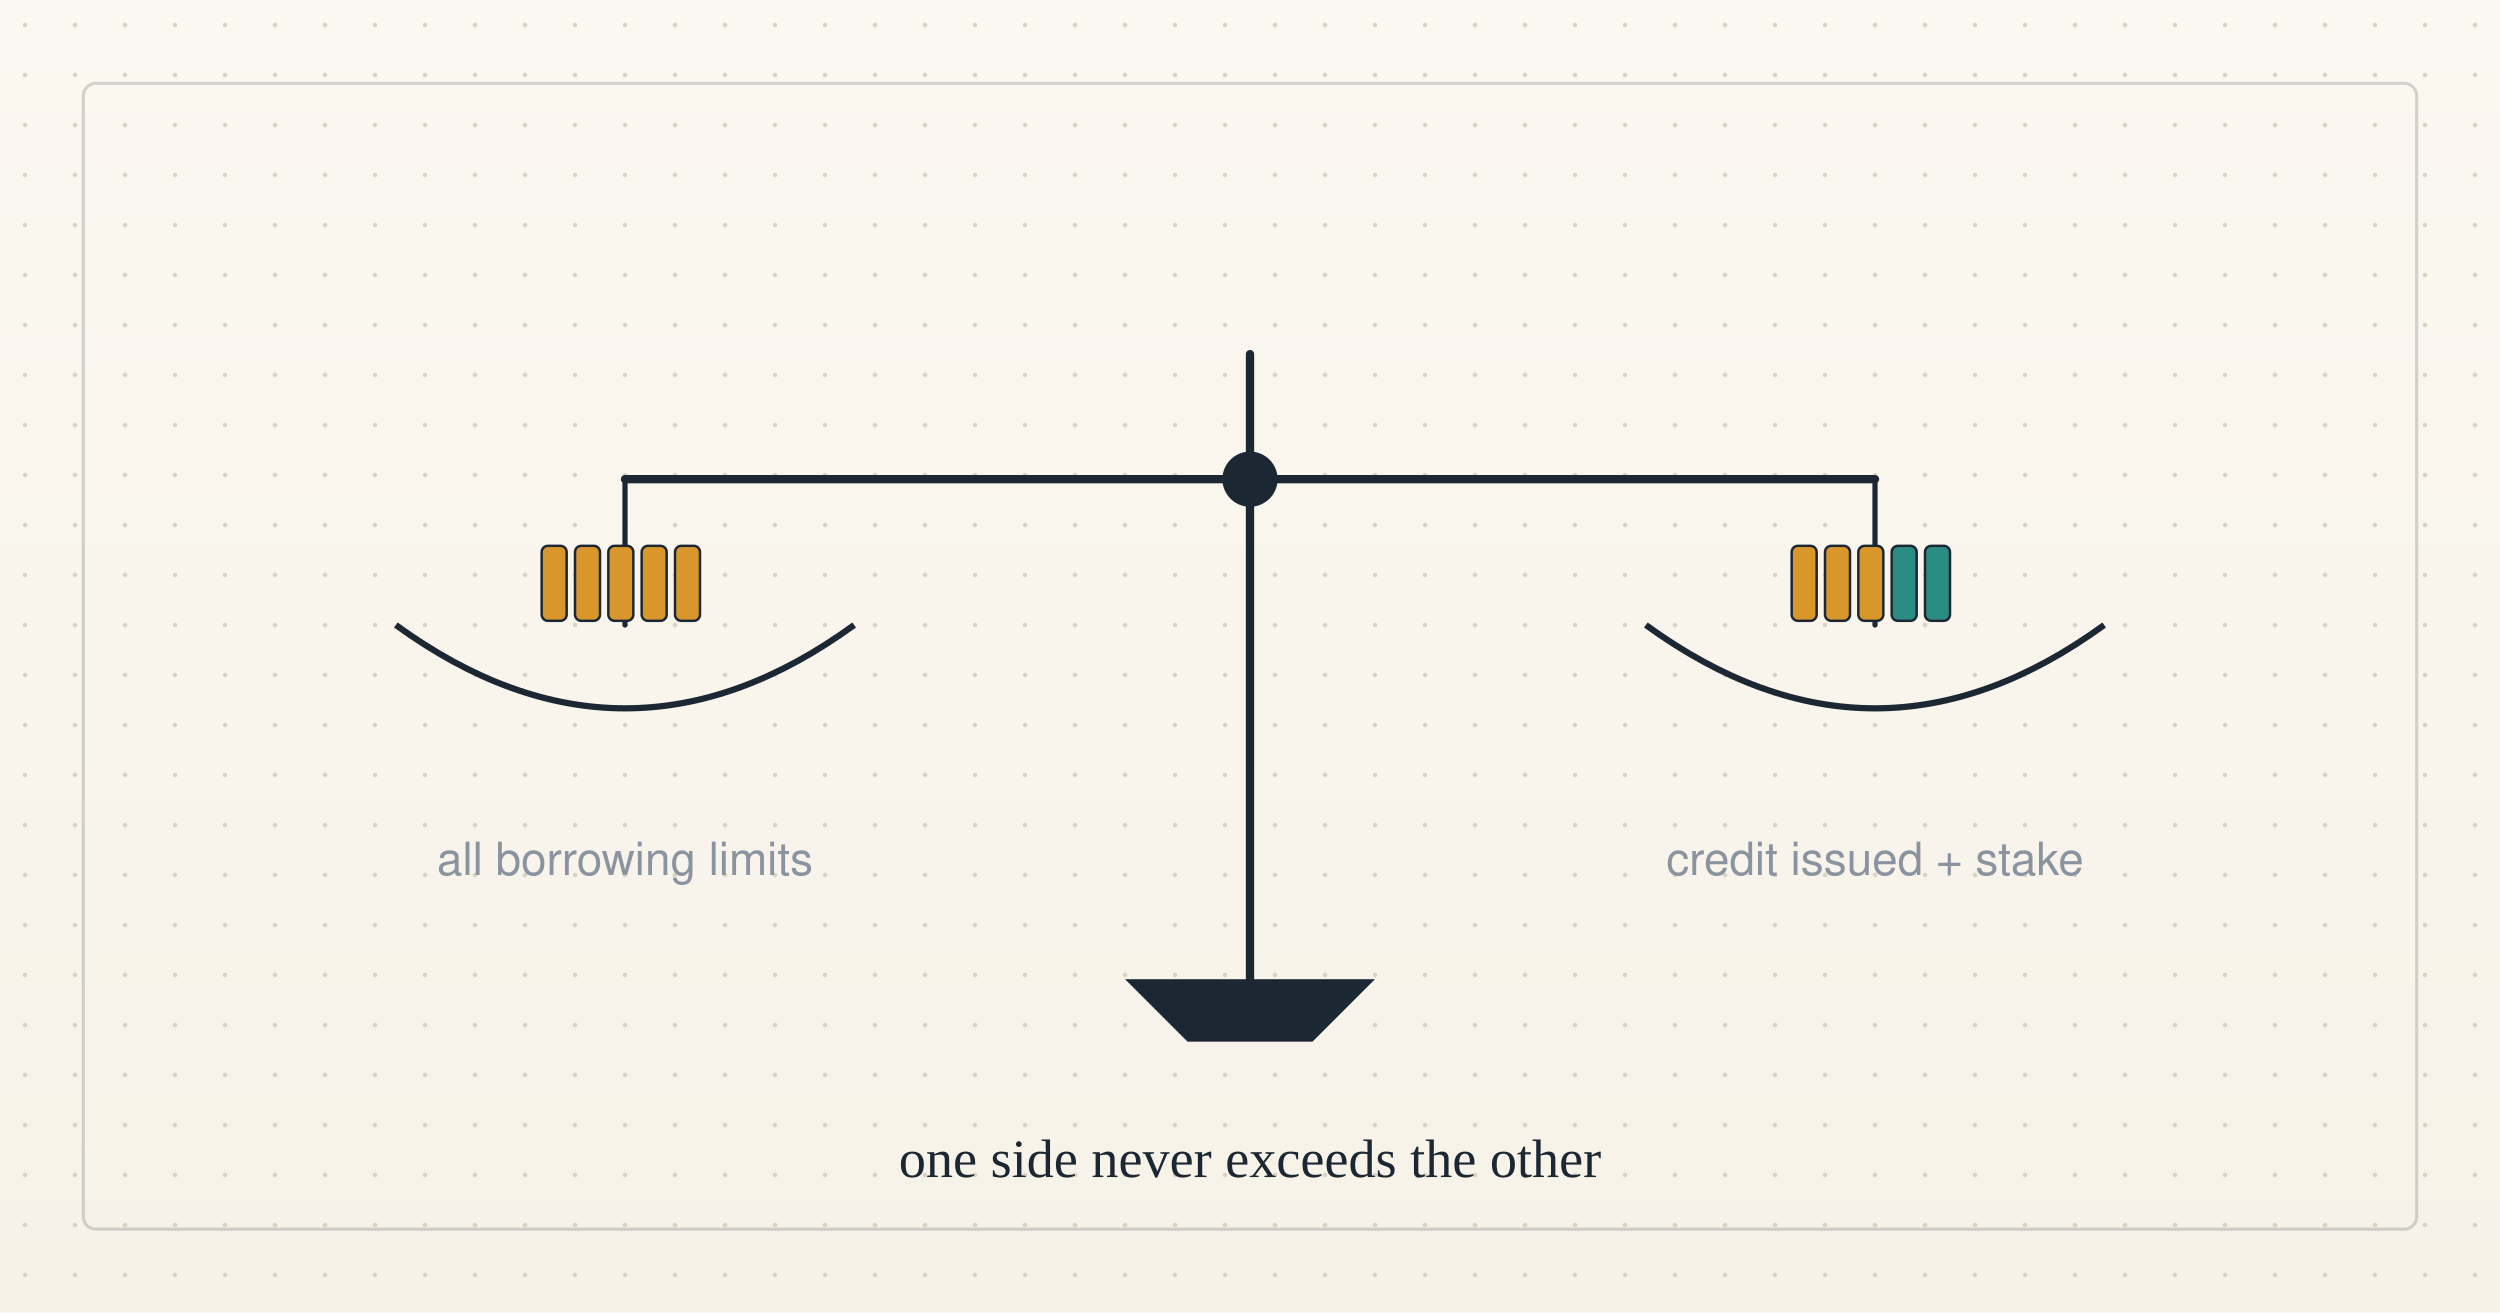
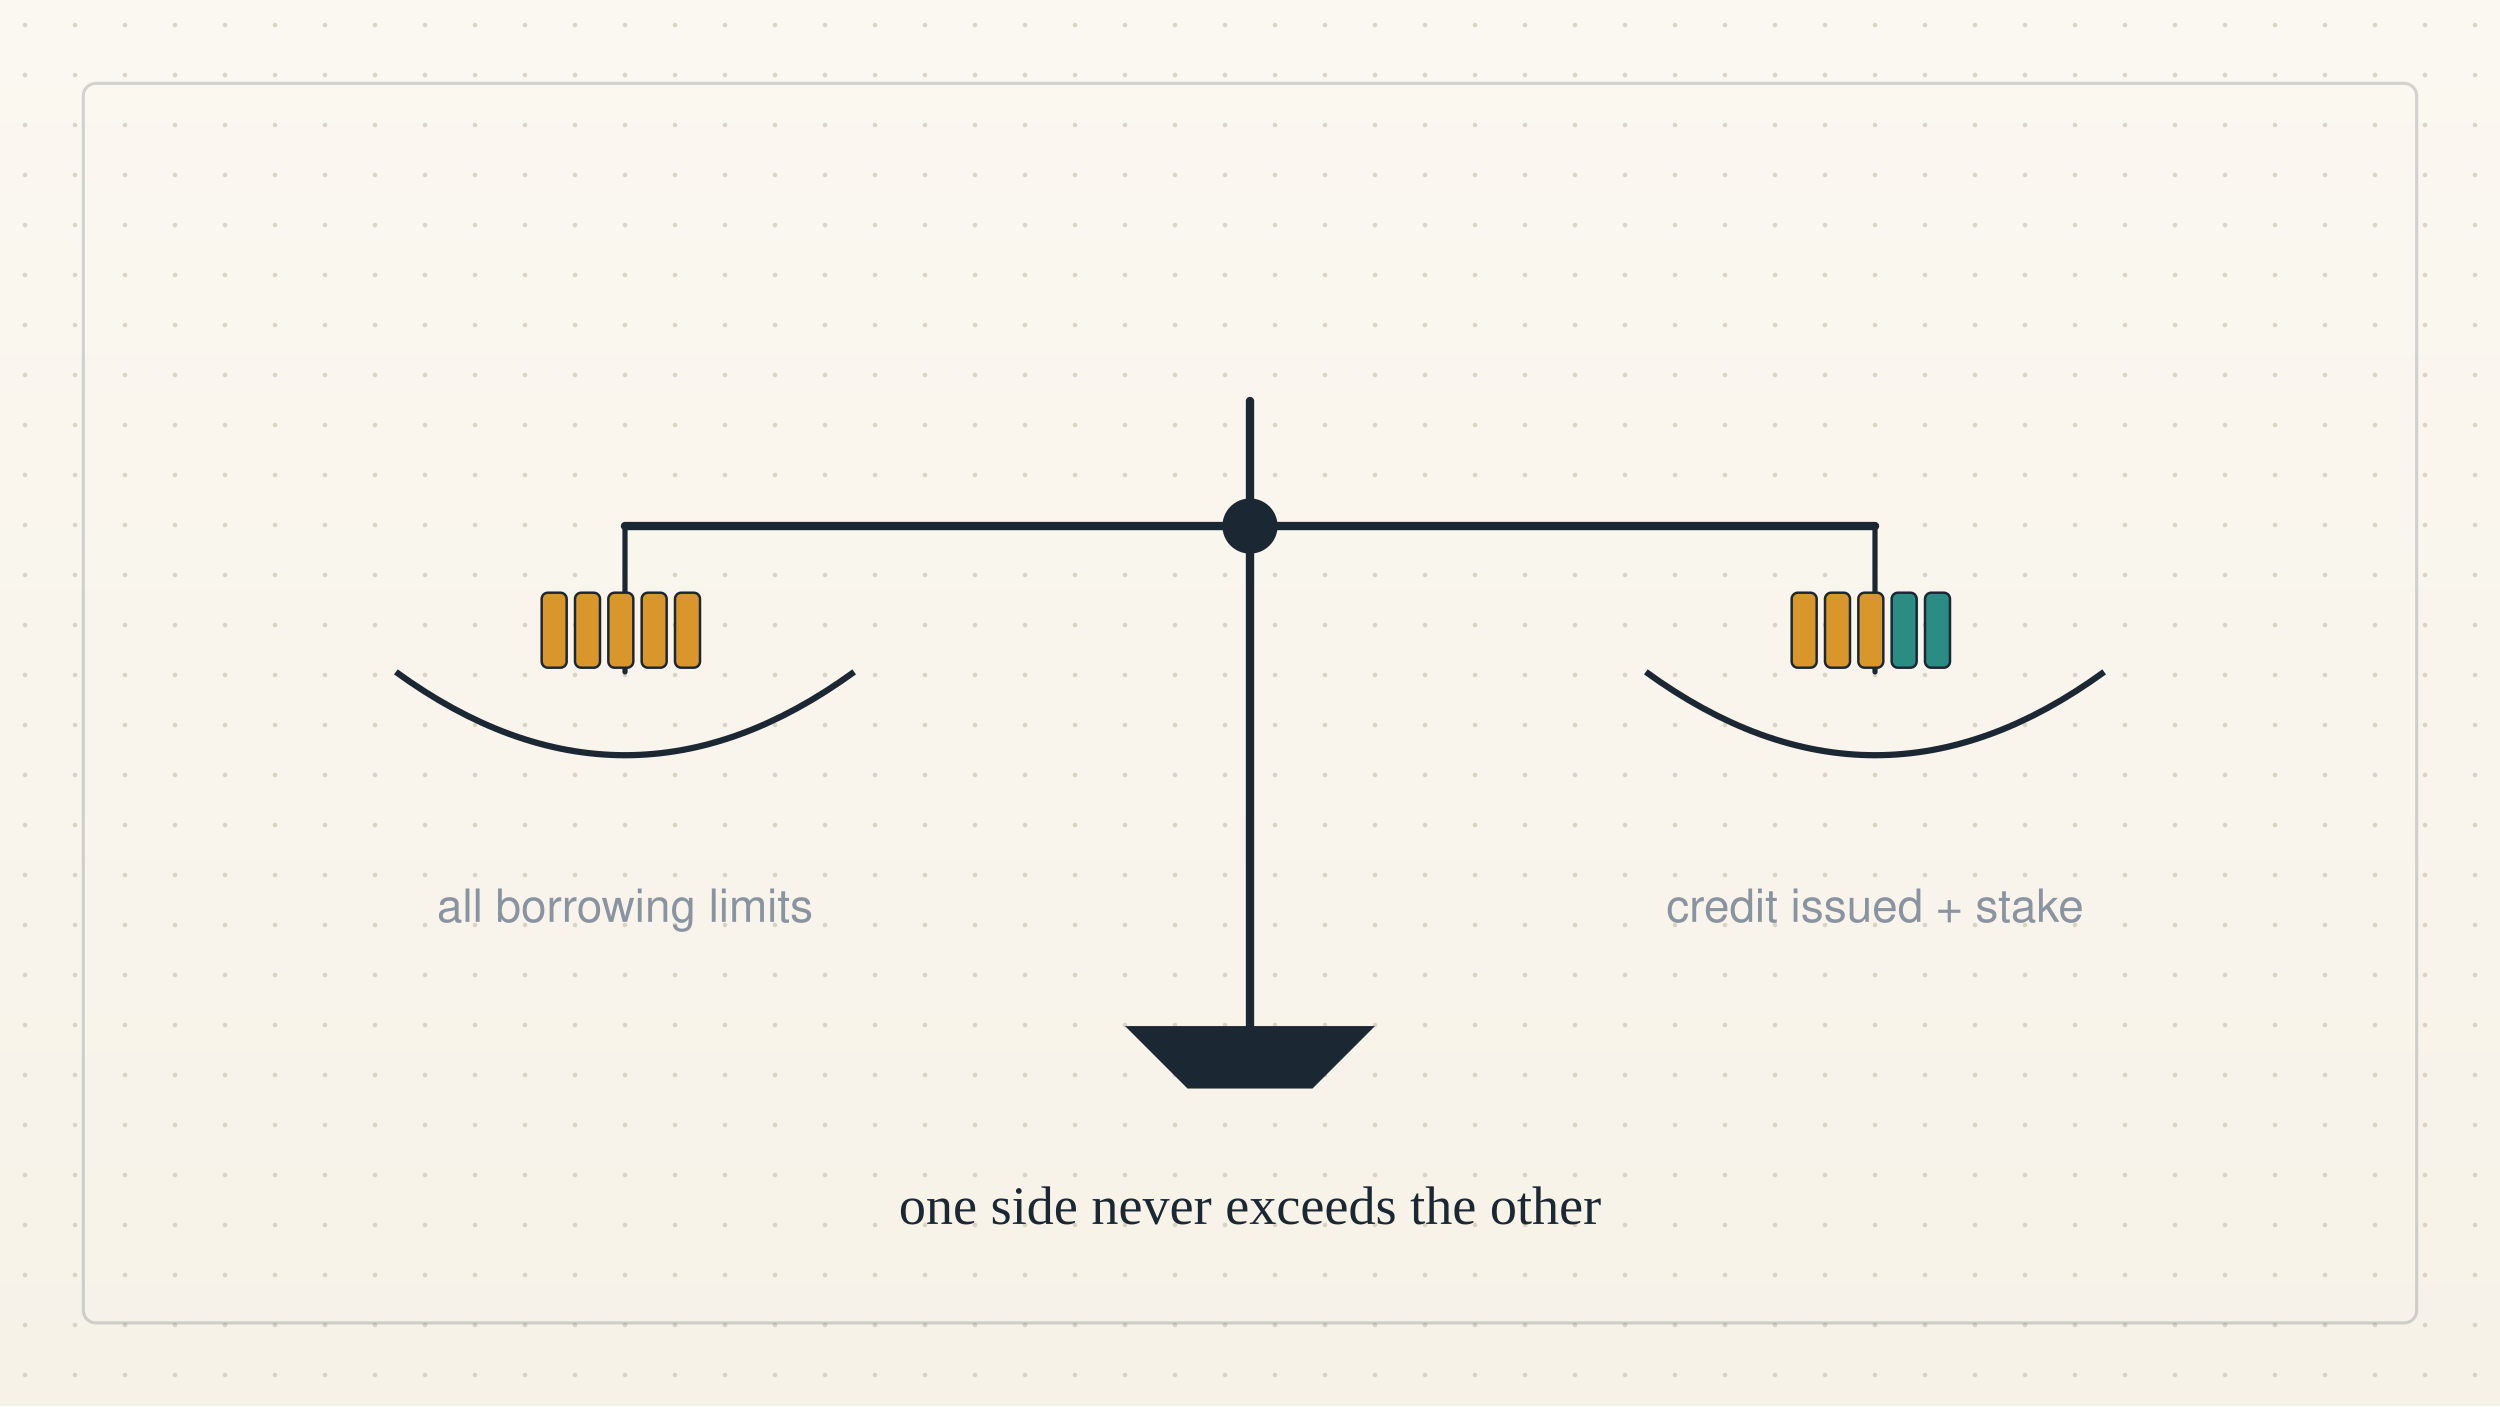
- <svg xmlns="http://www.w3.org/2000/svg" viewBox="0 0 1200 630" width="1200" height="630" role="img" aria-label="A level balance: borrowing limits against credit issued plus stake">
+ <svg xmlns="http://www.w3.org/2000/svg" viewBox="0 0 1200 675" width="1200" height="675" role="img" aria-label="A level balance: borrowing limits against credit issued plus stake">
  <defs>
    <pattern id="dots" width="24" height="24" patternUnits="userSpaceOnUse">
      <circle cx="12" cy="12" r="1.1" fill="#D7CFC0" />
    </pattern>
    <linearGradient id="sky" x1="0" y1="0" x2="0" y2="1">
      <stop offset="0" stop-color="#FBF8F1" />
      <stop offset="1" stop-color="#F7F2E8" />
    </linearGradient>
    <radialGradient id="glow" cx="0.5" cy="0.5" r="0.5">
      <stop offset="0" stop-color="#D9962B" stop-opacity="0.35" />
      <stop offset="1" stop-color="#D9962B" stop-opacity="0" />
    </radialGradient>
    <filter id="soft" x="-20%" y="-20%" width="140%" height="140%">
      <feGaussianBlur stdDeviation="6" />
    </filter>
  </defs>
-   <rect width="1200" height="630" fill="url(#sky)" />
-   <rect width="1200" height="630" fill="url(#dots)" opacity="0.9" />
-   <line x1="600" y1="170" x2="600" y2="470" stroke="#1B2733" stroke-width="4" stroke-linecap="round" opacity="1.0" />
-   <line x1="300" y1="230" x2="900" y2="230" stroke="#1B2733" stroke-width="4" stroke-linecap="round" opacity="1.0" />
-   <circle cx="600" cy="230" r="12" fill="#1B2733" stroke="#1B2733" stroke-width="2.5" />
-   <line x1="300" y1="230" x2="300" y2="300" stroke="#1B2733" stroke-width="2.5" stroke-linecap="round" opacity="1.0" />
-   <path d="M 190 300 Q 300 380 410 300" fill="none" stroke="#1B2733" stroke-width="3" />
-   <rect x="260" y="262" width="12" height="36" rx="3" fill="#D9962B" stroke="#1B2733" stroke-width="1.2" />
-   <rect x="276" y="262" width="12" height="36" rx="3" fill="#D9962B" stroke="#1B2733" stroke-width="1.2" />
-   <rect x="292" y="262" width="12" height="36" rx="3" fill="#D9962B" stroke="#1B2733" stroke-width="1.2" />
-   <rect x="308" y="262" width="12" height="36" rx="3" fill="#D9962B" stroke="#1B2733" stroke-width="1.2" />
-   <rect x="324" y="262" width="12" height="36" rx="3" fill="#D9962B" stroke="#1B2733" stroke-width="1.2" />
-   <text x="300" y="420" font-family="'Helvetica Neue', Helvetica, Arial, sans-serif" font-size="22" fill="#8A94A0" text-anchor="middle" font-weight="normal" opacity="1.0">all borrowing limits</text>
-   <line x1="900" y1="230" x2="900" y2="300" stroke="#1B2733" stroke-width="2.5" stroke-linecap="round" opacity="1.0" />
-   <path d="M 790 300 Q 900 380 1010 300" fill="none" stroke="#1B2733" stroke-width="3" />
-   <rect x="860" y="262" width="12" height="36" rx="3" fill="#D9962B" stroke="#1B2733" stroke-width="1.2" />
-   <rect x="876" y="262" width="12" height="36" rx="3" fill="#D9962B" stroke="#1B2733" stroke-width="1.2" />
-   <rect x="892" y="262" width="12" height="36" rx="3" fill="#D9962B" stroke="#1B2733" stroke-width="1.2" />
-   <rect x="908" y="262" width="12" height="36" rx="3" fill="#2A8C82" stroke="#1B2733" stroke-width="1.2" />
-   <rect x="924" y="262" width="12" height="36" rx="3" fill="#2A8C82" stroke="#1B2733" stroke-width="1.2" />
-   <text x="900" y="420" font-family="'Helvetica Neue', Helvetica, Arial, sans-serif" font-size="22" fill="#8A94A0" text-anchor="middle" font-weight="normal" opacity="1.0">credit issued + stake</text>
-   <path d="M 540 470 L 660 470 L 630 500 L 570 500 Z" fill="#1B2733" />
-   <text x="600" y="565" font-family="Georgia, 'Times New Roman', serif" font-size="26" fill="#1B2733" text-anchor="middle" font-weight="normal" opacity="1.0">one side never exceeds the other</text>
-   <rect x="40" y="40" width="1120" height="550" fill="none" stroke="#1B2733" stroke-opacity="0.18" stroke-width="1.5" rx="6" />
+   <rect width="1200" height="675" fill="url(#sky)" />
+   <rect width="1200" height="675" fill="url(#dots)" opacity="0.9" />
+   <g transform="translate(0,22.5)">
+     <line x1="600" y1="170" x2="600" y2="470" stroke="#1B2733" stroke-width="4" stroke-linecap="round" opacity="1.0" />
+     <line x1="300" y1="230" x2="900" y2="230" stroke="#1B2733" stroke-width="4" stroke-linecap="round" opacity="1.0" />
+     <circle cx="600" cy="230" r="12" fill="#1B2733" stroke="#1B2733" stroke-width="2.5" />
+     <line x1="300" y1="230" x2="300" y2="300" stroke="#1B2733" stroke-width="2.5" stroke-linecap="round" opacity="1.0" />
+     <path d="M 190 300 Q 300 380 410 300" fill="none" stroke="#1B2733" stroke-width="3" />
+     <rect x="260" y="262" width="12" height="36" rx="3" fill="#D9962B" stroke="#1B2733" stroke-width="1.2" />
+     <rect x="276" y="262" width="12" height="36" rx="3" fill="#D9962B" stroke="#1B2733" stroke-width="1.2" />
+     <rect x="292" y="262" width="12" height="36" rx="3" fill="#D9962B" stroke="#1B2733" stroke-width="1.2" />
+     <rect x="308" y="262" width="12" height="36" rx="3" fill="#D9962B" stroke="#1B2733" stroke-width="1.2" />
+     <rect x="324" y="262" width="12" height="36" rx="3" fill="#D9962B" stroke="#1B2733" stroke-width="1.2" />
+     <text x="300" y="420" font-family="'Helvetica Neue', Helvetica, Arial, sans-serif" font-size="22" fill="#8A94A0" text-anchor="middle" font-weight="normal" opacity="1.0">all borrowing limits</text>
+     <line x1="900" y1="230" x2="900" y2="300" stroke="#1B2733" stroke-width="2.5" stroke-linecap="round" opacity="1.0" />
+     <path d="M 790 300 Q 900 380 1010 300" fill="none" stroke="#1B2733" stroke-width="3" />
+     <rect x="860" y="262" width="12" height="36" rx="3" fill="#D9962B" stroke="#1B2733" stroke-width="1.2" />
+     <rect x="876" y="262" width="12" height="36" rx="3" fill="#D9962B" stroke="#1B2733" stroke-width="1.2" />
+     <rect x="892" y="262" width="12" height="36" rx="3" fill="#D9962B" stroke="#1B2733" stroke-width="1.2" />
+     <rect x="908" y="262" width="12" height="36" rx="3" fill="#2A8C82" stroke="#1B2733" stroke-width="1.2" />
+     <rect x="924" y="262" width="12" height="36" rx="3" fill="#2A8C82" stroke="#1B2733" stroke-width="1.2" />
+     <text x="900" y="420" font-family="'Helvetica Neue', Helvetica, Arial, sans-serif" font-size="22" fill="#8A94A0" text-anchor="middle" font-weight="normal" opacity="1.0">credit issued + stake</text>
+     <path d="M 540 470 L 660 470 L 630 500 L 570 500 Z" fill="#1B2733" />
+     <text x="600" y="565" font-family="Georgia, 'Times New Roman', serif" font-size="26" fill="#1B2733" text-anchor="middle" font-weight="normal" opacity="1.0">one side never exceeds the other</text>
+   </g>
+   <rect x="40" y="40" width="1120" height="595" fill="none" stroke="#1B2733" stroke-opacity="0.18" stroke-width="1.5" rx="6" />
</svg>
